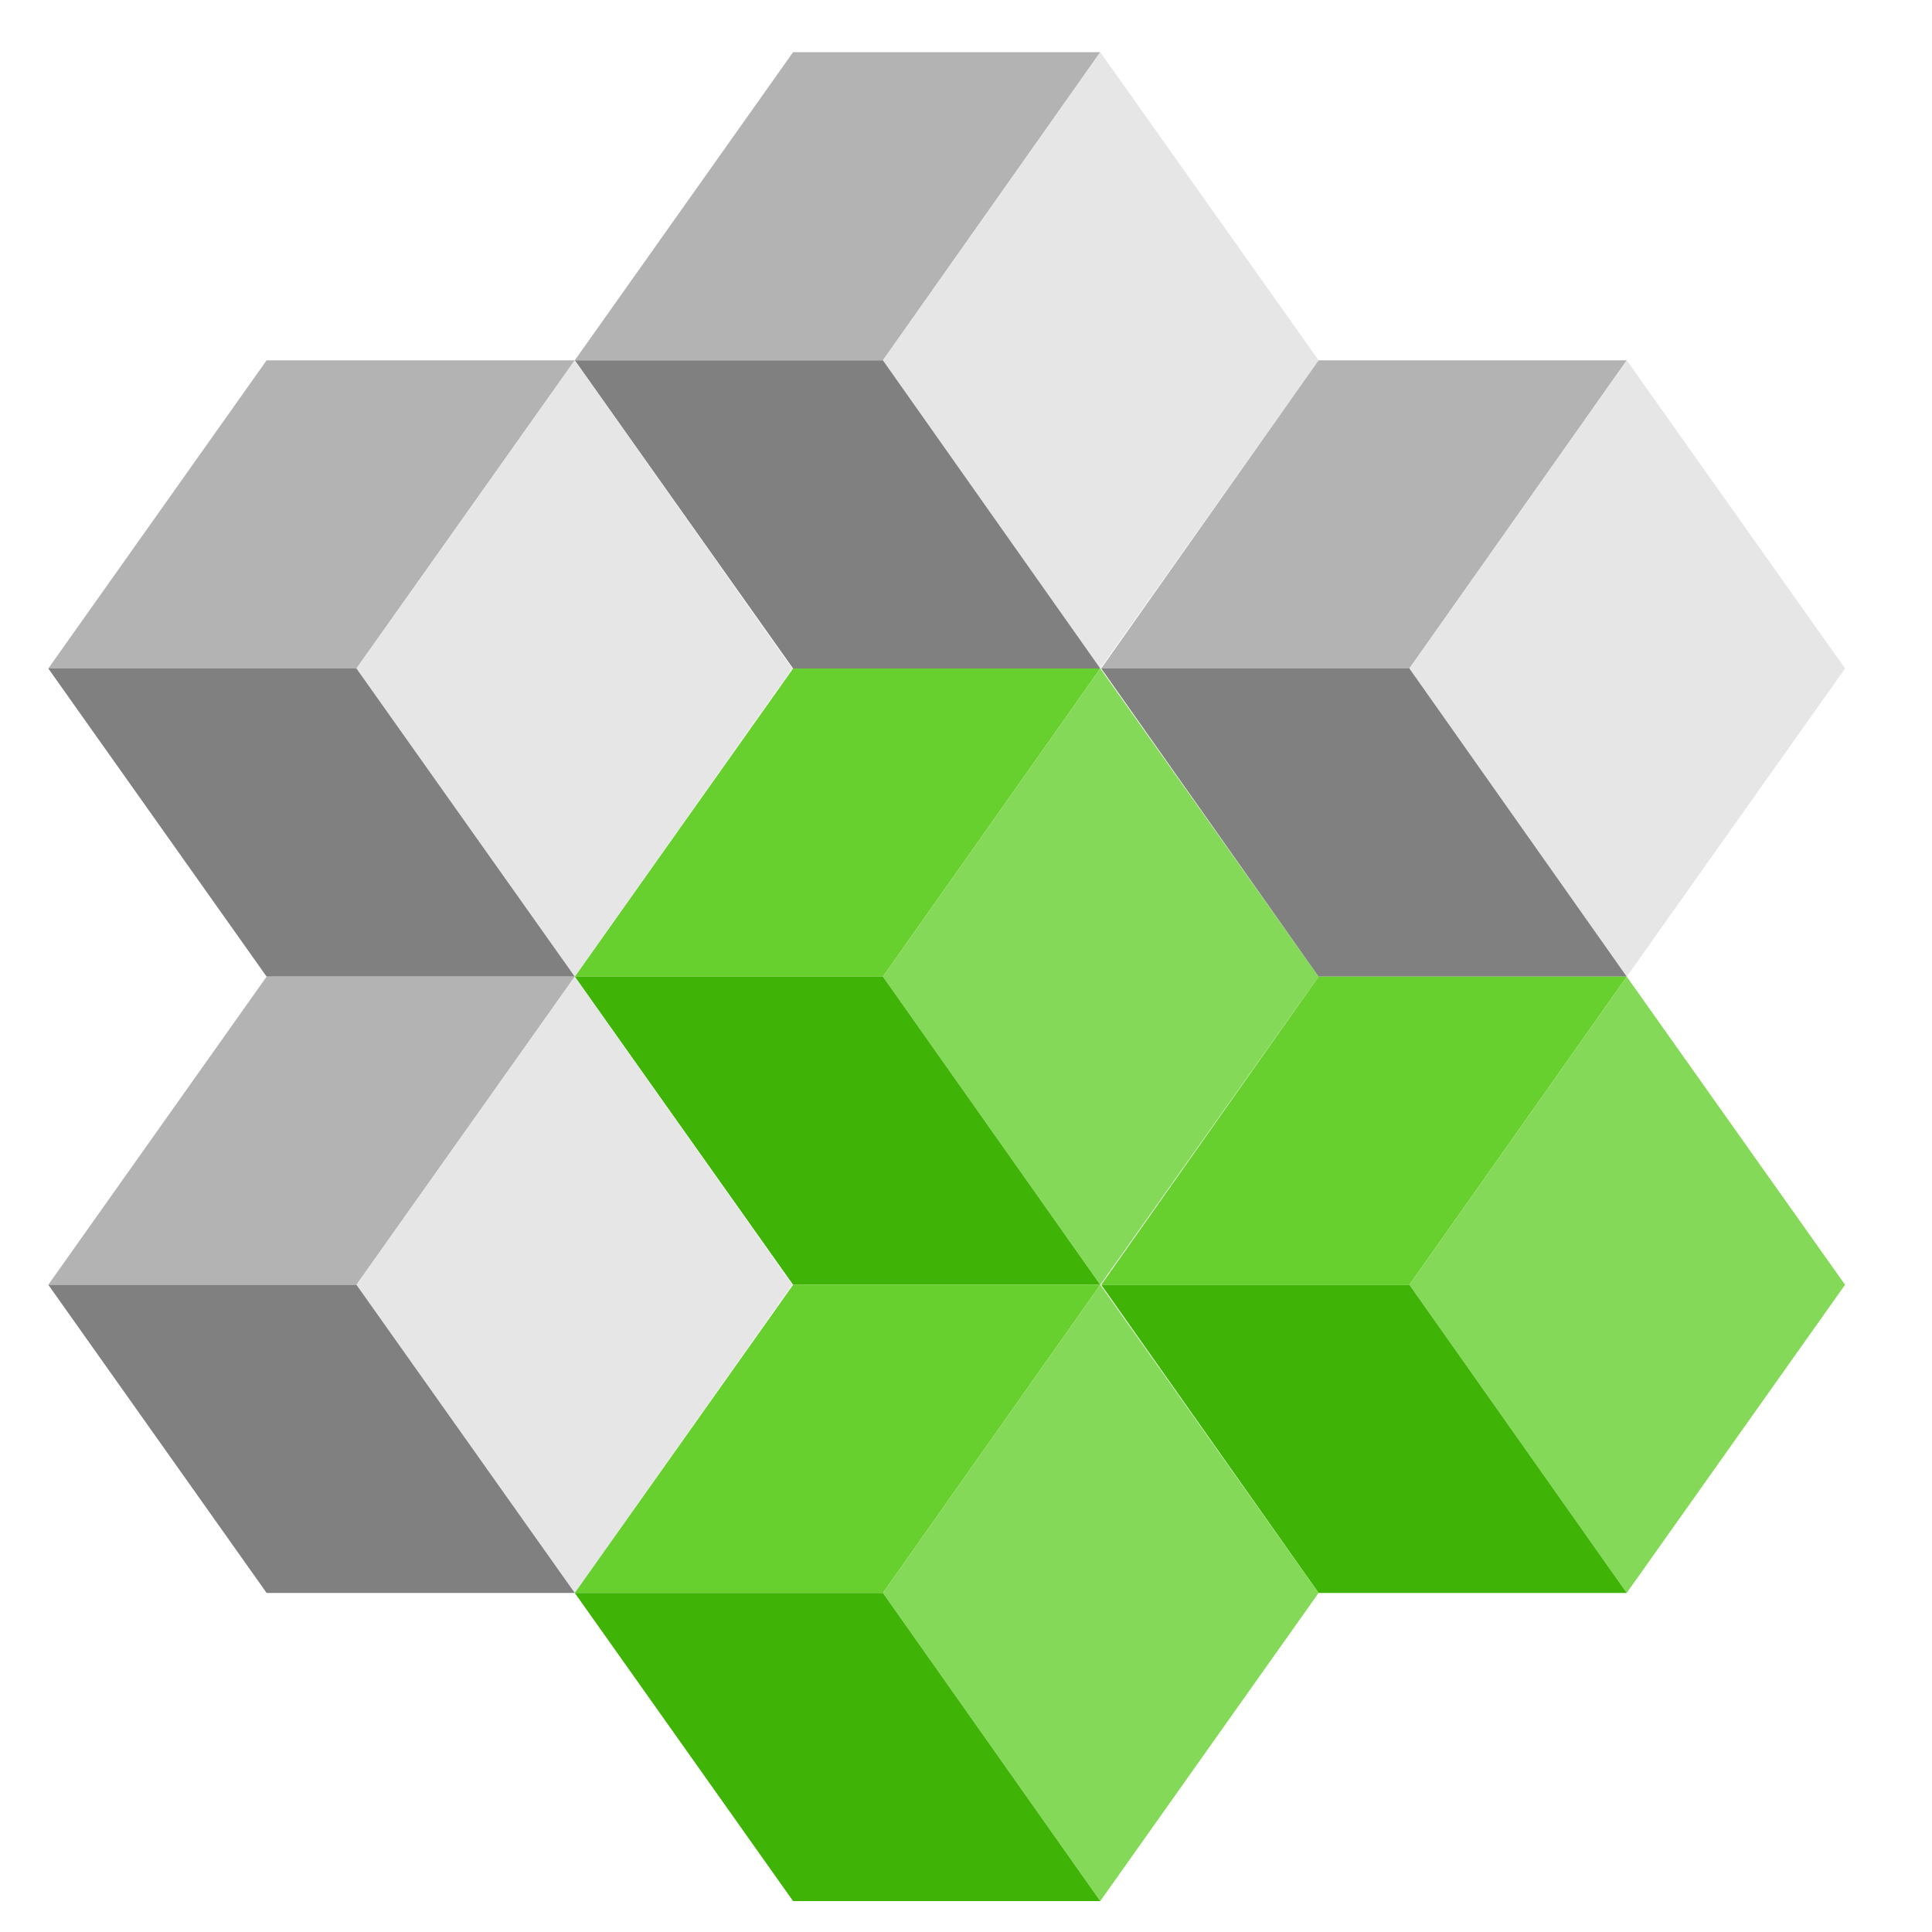
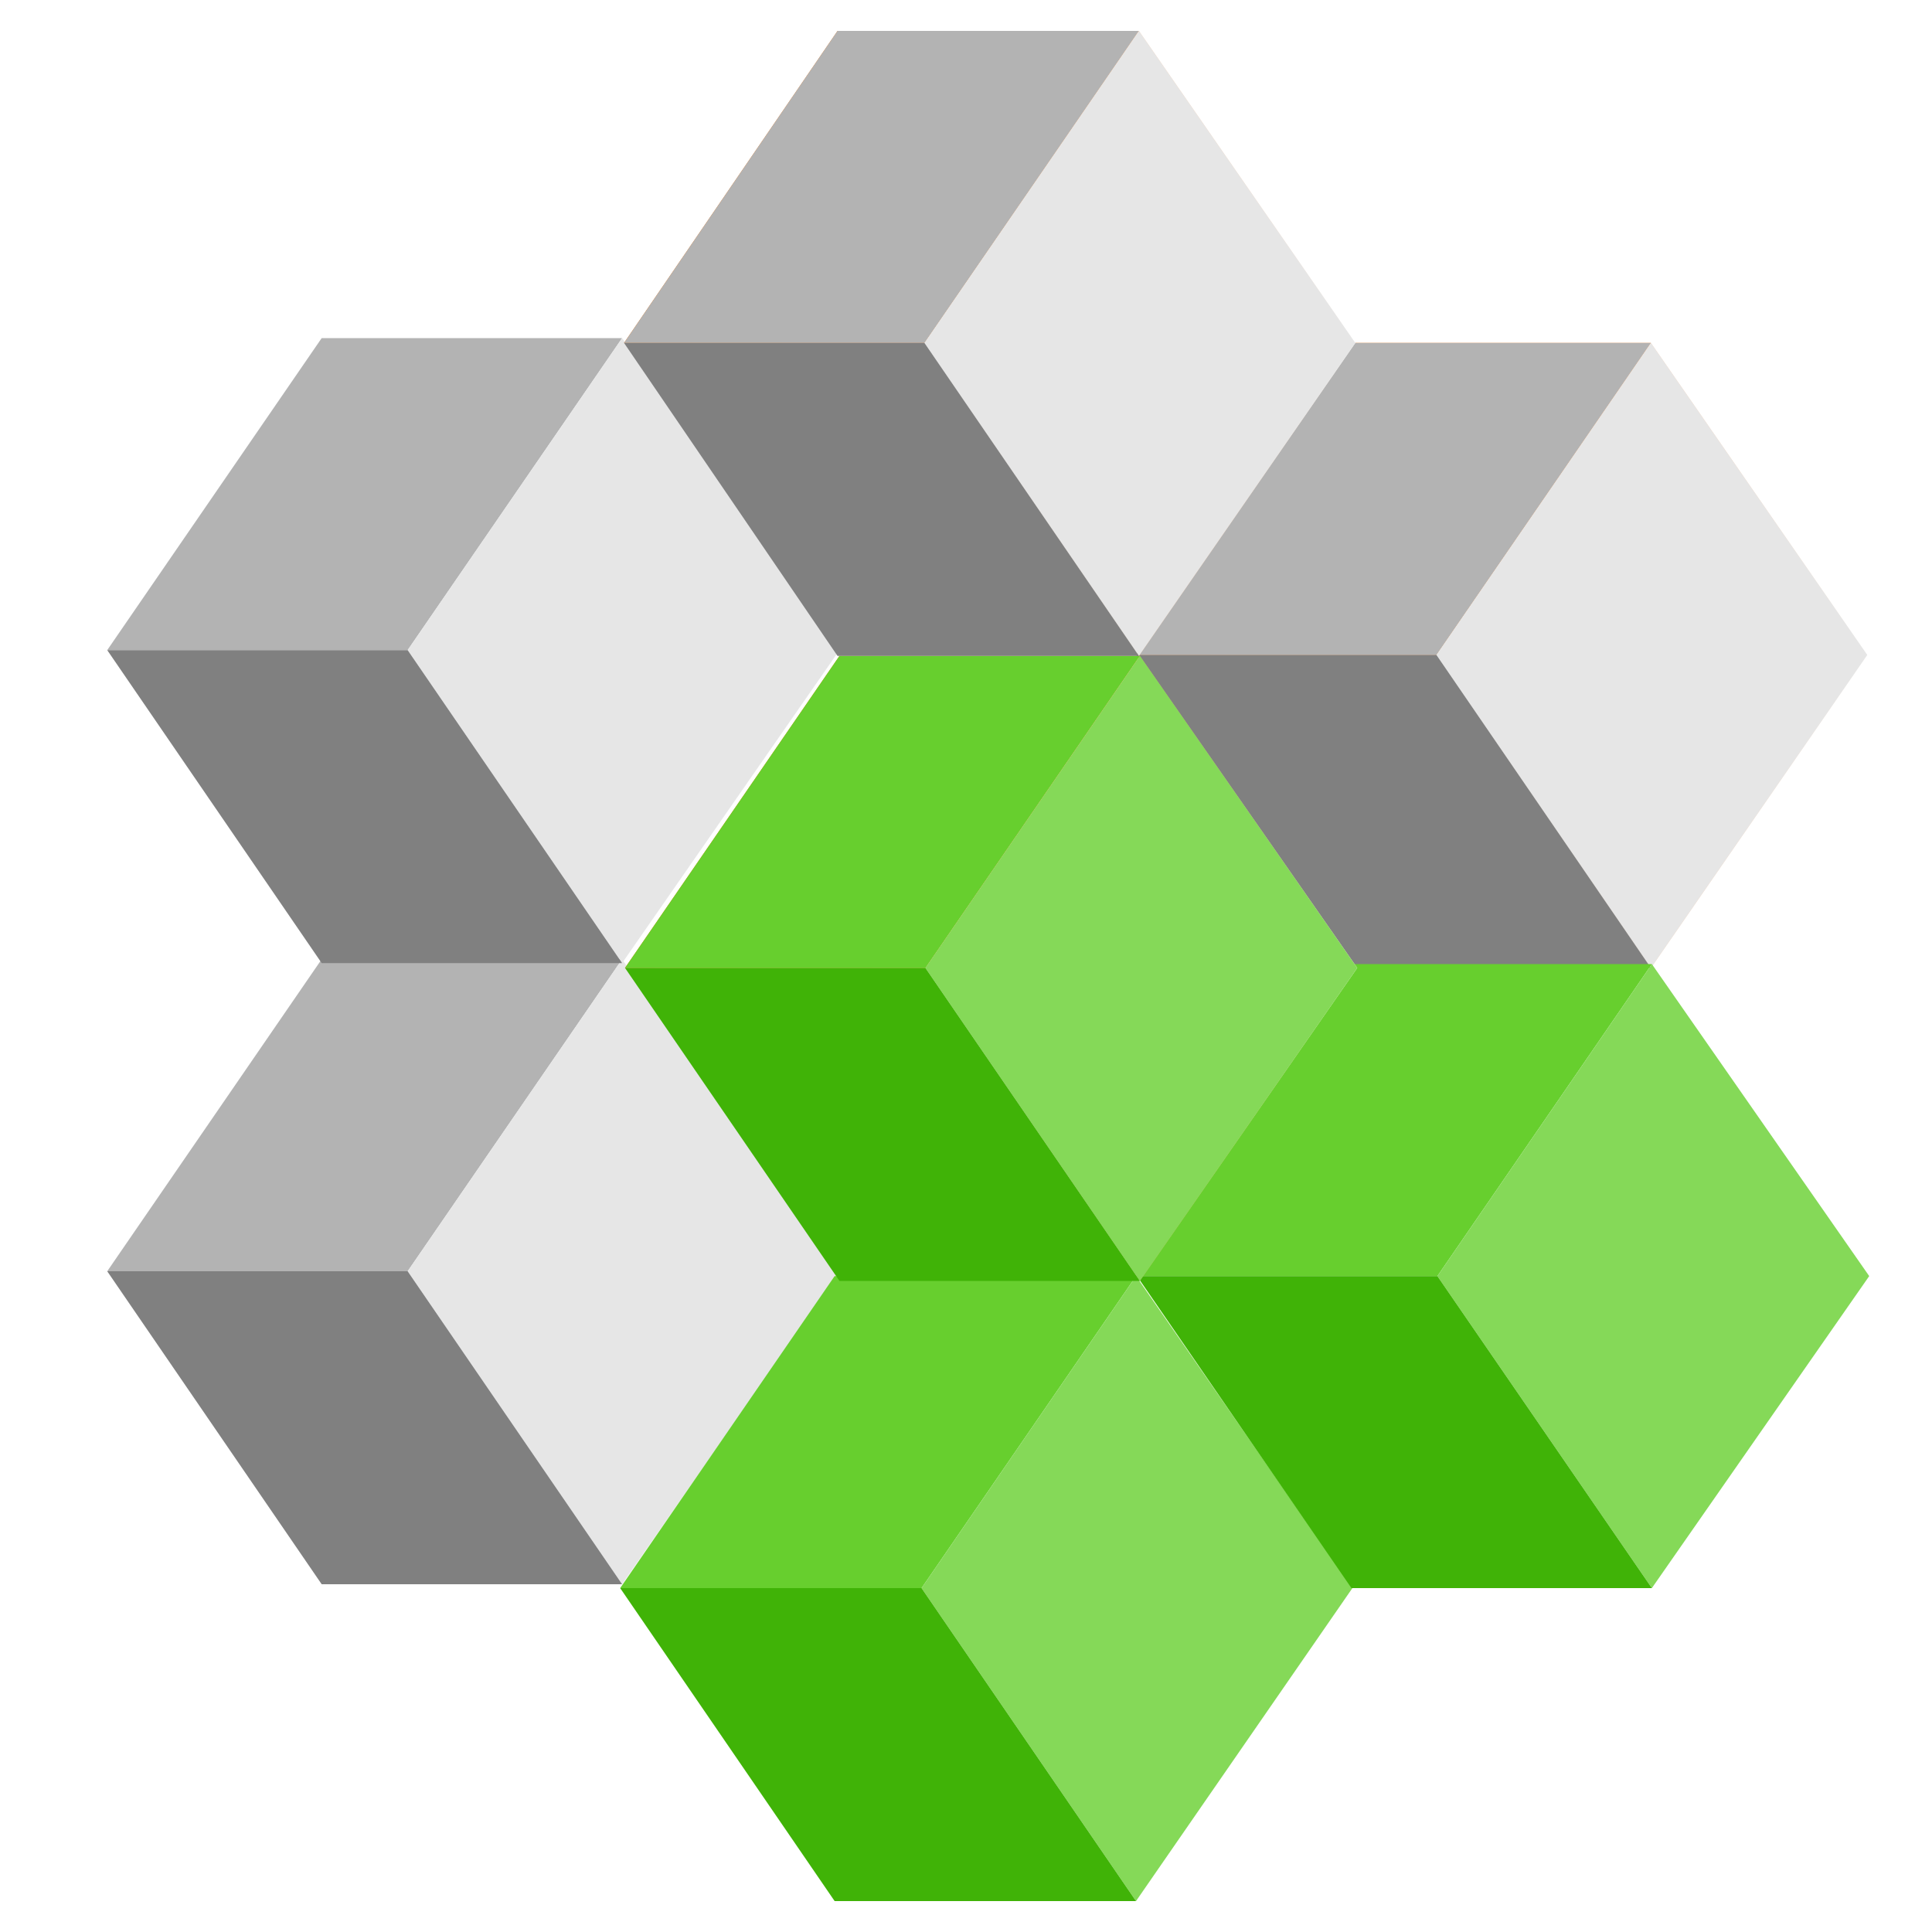
<svg xmlns="http://www.w3.org/2000/svg" version="1.1" id="Layer_1" x="0px" y="0px" viewBox="0 0 200 200" style="enable-background:new 0 0 200 200;" xml:space="preserve">
  <style type="text/css">
- 	.st0{enable-background:new    ;}
+ 	.st0{fill:url(#SVGID_1_);}
	.st1{fill:#B3B3B3;}
- 	.st2{fill:#E6E6E6;}
- 	.st3{fill:#808080;}
- 	.st4{fill:#67CF2E;}
- 	.st5{fill:#85D958;}
- 	.st6{fill:#40B307;}
+ 	.st2{fill:url(#SVGID_2_);}
+ 	.st3{fill:#E6E6E6;}
+ 	.st4{fill:#808080;}
+ 	.st5{fill:#67CF2E;}
+ 	.st6{fill:#85D958;}
+ 	.st7{fill:#40B307;}
+ 	.st8{fill:url(#SVGID_3_);}
+ 	.st9{fill:url(#SVGID_4_);}
+ 	.st10{fill:url(#SVGID_5_);}
+ 	.st11{fill:url(#SVGID_6_);}
</style>
  <g>
-     <g class="st0">
+     <g>
      <g>
-         <polygon class="st1" points="113.9,5.4 91.4,37.3 59.5,37.3 82.1,5.4    " />
+         <linearGradient id="SVGID_1_" gradientUnits="userSpaceOnUse" x1="117.559" y1="51.694" x2="170.883" y2="51.694">
+           <stop offset="0" style="stop-color:#FD7400" />
+           <stop offset="1" style="stop-color:#FF8E39" />
+         </linearGradient>
+         <polygon class="st0" points="170.9,35.5 148.7,67.8 117.6,67.8 139.7,35.5    " />
      </g>
      <g>
-         <polygon class="st2" points="113.9,5.4 136.5,37.3 113.9,69.2 91.4,37.3    " />
+         <polygon class="st1" points="170.9,35.5 148.7,67.8 117.6,67.8 139.7,35.5    " />
+       </g>
+     </g>
+     <g>
+       <g>
+         <linearGradient id="SVGID_2_" gradientUnits="userSpaceOnUse" x1="148.702" y1="67.883" x2="193.33" y2="67.883">
+           <stop offset="0" style="stop-color:#FF8E39;stop-opacity:0" />
+           <stop offset="0.124" style="stop-color:#FF913E;stop-opacity:0.124" />
+           <stop offset="0.266" style="stop-color:#FF994C;stop-opacity:0.266" />
+           <stop offset="0.418" style="stop-color:#FFA663;stop-opacity:0.418" />
+           <stop offset="0.577" style="stop-color:#FFB883;stop-opacity:0.577" />
+           <stop offset="0.74" style="stop-color:#FFD0AD;stop-opacity:0.74" />
+           <stop offset="0.905" style="stop-color:#FFEDDF;stop-opacity:0.905" />
+           <stop offset="1" style="stop-color:#FFFFFF" />
+         </linearGradient>
+         <polygon class="st2" points="170.9,35.5 193.3,67.8 170.9,100.2 148.7,67.8    " />
      </g>
      <g>
-         <polygon class="st3" points="91.4,37.3 113.9,69.2 82.1,69.2 59.5,37.3    " />
+         <polygon class="st3" points="170.9,35.5 193.3,67.8 170.9,100.2 148.7,67.8    " />
      </g>
+     </g>
+     <g>
+       <polygon class="st4" points="148.7,67.8 170.9,100.2 139.7,100.2 117.6,67.8   " />
    </g>
  </g>
  <g>
-     <g class="st0">
-       <g>
-         <polygon class="st4" points="113.9,69.2 91.4,101.1 59.5,101.1 82.1,69.2    " />
-       </g>
-       <g>
-         <polygon class="st5" points="113.9,69.2 136.5,101.1 113.9,133 91.4,101.1    " />
-       </g>
-       <g>
-         <polygon class="st6" points="91.4,101.1 113.9,133 82.1,133 59.5,101.1    " />
-       </g>
+     <g>
+       <polygon class="st1" points="64.4,99.3 42.2,131.6 11.1,131.6 33.3,99.3   " />
+     </g>
+     <g>
+       <polygon class="st3" points="64.4,99.3 86.9,131.6 64.4,164 42.2,131.6   " />
+     </g>
+     <g>
+       <polygon class="st4" points="42.2,131.6 64.4,164 33.3,164 11.1,131.6   " />
    </g>
  </g>
  <g>
-     <g class="st0">
-       <g>
-         <polygon class="st1" points="168.4,37.3 145.9,69.2 114,69.2 136.5,37.3    " />
-       </g>
-       <g>
-         <polygon class="st2" points="168.4,37.3 191,69.2 168.4,101.1 145.9,69.2    " />
-       </g>
-       <g>
-         <polygon class="st3" points="145.9,69.2 168.4,101.1 136.5,101.1 114,69.2    " />
-       </g>
+     <g>
+       <polygon class="st5" points="117.6,132.1 95.4,164.4 64.2,164.4 86.4,132.1   " />
+     </g>
+     <g>
+       <polygon class="st6" points="117.6,132.1 140,164.4 117.6,196.8 95.4,164.4   " />
+     </g>
+     <g>
+       <polygon class="st7" points="95.4,164.4 117.6,196.8 86.4,196.8 64.2,164.4   " />
    </g>
  </g>
  <g>
-     <g class="st0">
-       <g>
-         <polygon class="st4" points="168.4,101.1 145.9,133 114,133 136.5,101.1    " />
-       </g>
-       <g>
-         <polygon class="st5" points="168.4,101.1 191,133 168.4,164.9 145.9,133    " />
-       </g>
-       <g>
-         <polygon class="st6" points="145.9,133 168.4,164.9 136.5,164.9 114,133    " />
-       </g>
+     <g>
+       <polygon class="st5" points="171,99.8 148.8,132.1 117.7,132.1 139.9,99.8   " />
+     </g>
+     <g>
+       <polygon class="st6" points="171,99.8 193.5,132.1 171,164.4 148.8,132.1   " />
+     </g>
+     <g>
+       <polygon class="st7" points="148.8,132.1 171,164.4 139.9,164.4 117.7,132.1   " />
    </g>
  </g>
  <g>
-     <g class="st0">
-       <g>
-         <polygon class="st1" points="59.5,37.3 36.9,69.2 5,69.2 27.6,37.3    " />
-       </g>
-       <g>
-         <polygon class="st2" points="59.5,37.3 82,69.2 59.5,101.1 36.9,69.2    " />
-       </g>
-       <g>
-         <polygon class="st3" points="36.9,69.2 59.5,101.1 27.6,101.1 5,69.2    " />
-       </g>
+     <g>
+       <polygon class="st1" points="64.4,35 42.2,67.3 11.1,67.3 33.3,35   " />
+     </g>
+     <g>
+       <polygon class="st3" points="64.4,35 86.9,67.3 64.4,99.7 42.2,67.3   " />
+     </g>
+     <g>
+       <polygon class="st4" points="42.2,67.3 64.4,99.7 33.3,99.7 11.1,67.3   " />
    </g>
  </g>
  <g>
-     <g class="st0">
+     <g>
      <g>
-         <polygon class="st1" points="59.5,101.1 36.9,133 5,133 27.6,101.1    " />
+         <linearGradient id="SVGID_3_" gradientUnits="userSpaceOnUse" x1="64.688" y1="84.027" x2="118.011" y2="84.027">
+           <stop offset="0" style="stop-color:#FD7400" />
+           <stop offset="1" style="stop-color:#FF8E39" />
+         </linearGradient>
+         <polygon class="st8" points="118,67.9 95.8,100.2 64.7,100.2 86.9,67.9    " />
      </g>
      <g>
-         <polygon class="st2" points="59.5,101.1 82,133 59.5,164.9 36.9,133    " />
+         <polygon class="st5" points="118,67.9 95.8,100.2 64.7,100.2 86.9,67.9    " />
+       </g>
+     </g>
+     <g>
+       <g>
+         <linearGradient id="SVGID_4_" gradientUnits="userSpaceOnUse" x1="95.83" y1="100.217" x2="140.458" y2="100.217">
+           <stop offset="0" style="stop-color:#FF8E39;stop-opacity:0" />
+           <stop offset="0.124" style="stop-color:#FF913E;stop-opacity:0.124" />
+           <stop offset="0.266" style="stop-color:#FF994C;stop-opacity:0.266" />
+           <stop offset="0.418" style="stop-color:#FFA663;stop-opacity:0.418" />
+           <stop offset="0.577" style="stop-color:#FFB883;stop-opacity:0.577" />
+           <stop offset="0.74" style="stop-color:#FFD0AD;stop-opacity:0.74" />
+           <stop offset="0.905" style="stop-color:#FFEDDF;stop-opacity:0.905" />
+           <stop offset="1" style="stop-color:#FFFFFF" />
+         </linearGradient>
+         <polygon class="st9" points="118,67.9 140.5,100.2 118,132.6 95.8,100.2    " />
      </g>
      <g>
-         <polygon class="st3" points="36.9,133 59.5,164.9 27.6,164.9 5,133    " />
+         <polygon class="st6" points="118,67.9 140.5,100.2 118,132.6 95.8,100.2    " />
      </g>
+     </g>
+     <g>
+       <polygon class="st7" points="95.8,100.2 118,132.6 86.9,132.6 64.7,100.2   " />
    </g>
  </g>
  <g>
-     <g class="st0">
+     <g>
      <g>
-         <polygon class="st4" points="113.9,133 91.4,164.9 59.5,164.9 82.1,133    " />
+         <linearGradient id="SVGID_5_" gradientUnits="userSpaceOnUse" x1="64.555" y1="19.361" x2="117.878" y2="19.361">
+           <stop offset="0" style="stop-color:#FD7400" />
+           <stop offset="1" style="stop-color:#FF8E39" />
+         </linearGradient>
+         <polygon class="st10" points="117.9,3.2 95.7,35.5 64.6,35.5 86.7,3.2    " />
      </g>
      <g>
-         <polygon class="st5" points="113.9,133 136.5,164.9 113.9,196.8 91.4,164.9    " />
+         <polygon class="st1" points="117.9,3.2 95.7,35.5 64.6,35.5 86.7,3.2    " />
+       </g>
+     </g>
+     <g>
+       <g>
+         <linearGradient id="SVGID_6_" gradientUnits="userSpaceOnUse" x1="95.697" y1="35.55" x2="140.325" y2="35.55">
+           <stop offset="0" style="stop-color:#FF8E39;stop-opacity:0" />
+           <stop offset="0.124" style="stop-color:#FF913E;stop-opacity:0.124" />
+           <stop offset="0.266" style="stop-color:#FF994C;stop-opacity:0.266" />
+           <stop offset="0.418" style="stop-color:#FFA663;stop-opacity:0.418" />
+           <stop offset="0.577" style="stop-color:#FFB883;stop-opacity:0.577" />
+           <stop offset="0.74" style="stop-color:#FFD0AD;stop-opacity:0.74" />
+           <stop offset="0.905" style="stop-color:#FFEDDF;stop-opacity:0.905" />
+           <stop offset="1" style="stop-color:#FFFFFF" />
+         </linearGradient>
+         <polygon class="st11" points="117.9,3.2 140.3,35.5 117.9,67.9 95.7,35.5    " />
      </g>
      <g>
-         <polygon class="st6" points="91.4,164.9 113.9,196.8 82.1,196.8 59.5,164.9    " />
+         <polygon class="st3" points="117.9,3.2 140.3,35.5 117.9,67.9 95.7,35.5    " />
      </g>
+     </g>
+     <g>
+       <polygon class="st4" points="95.7,35.5 117.9,67.9 86.7,67.9 64.6,35.5   " />
    </g>
  </g>
</svg>
